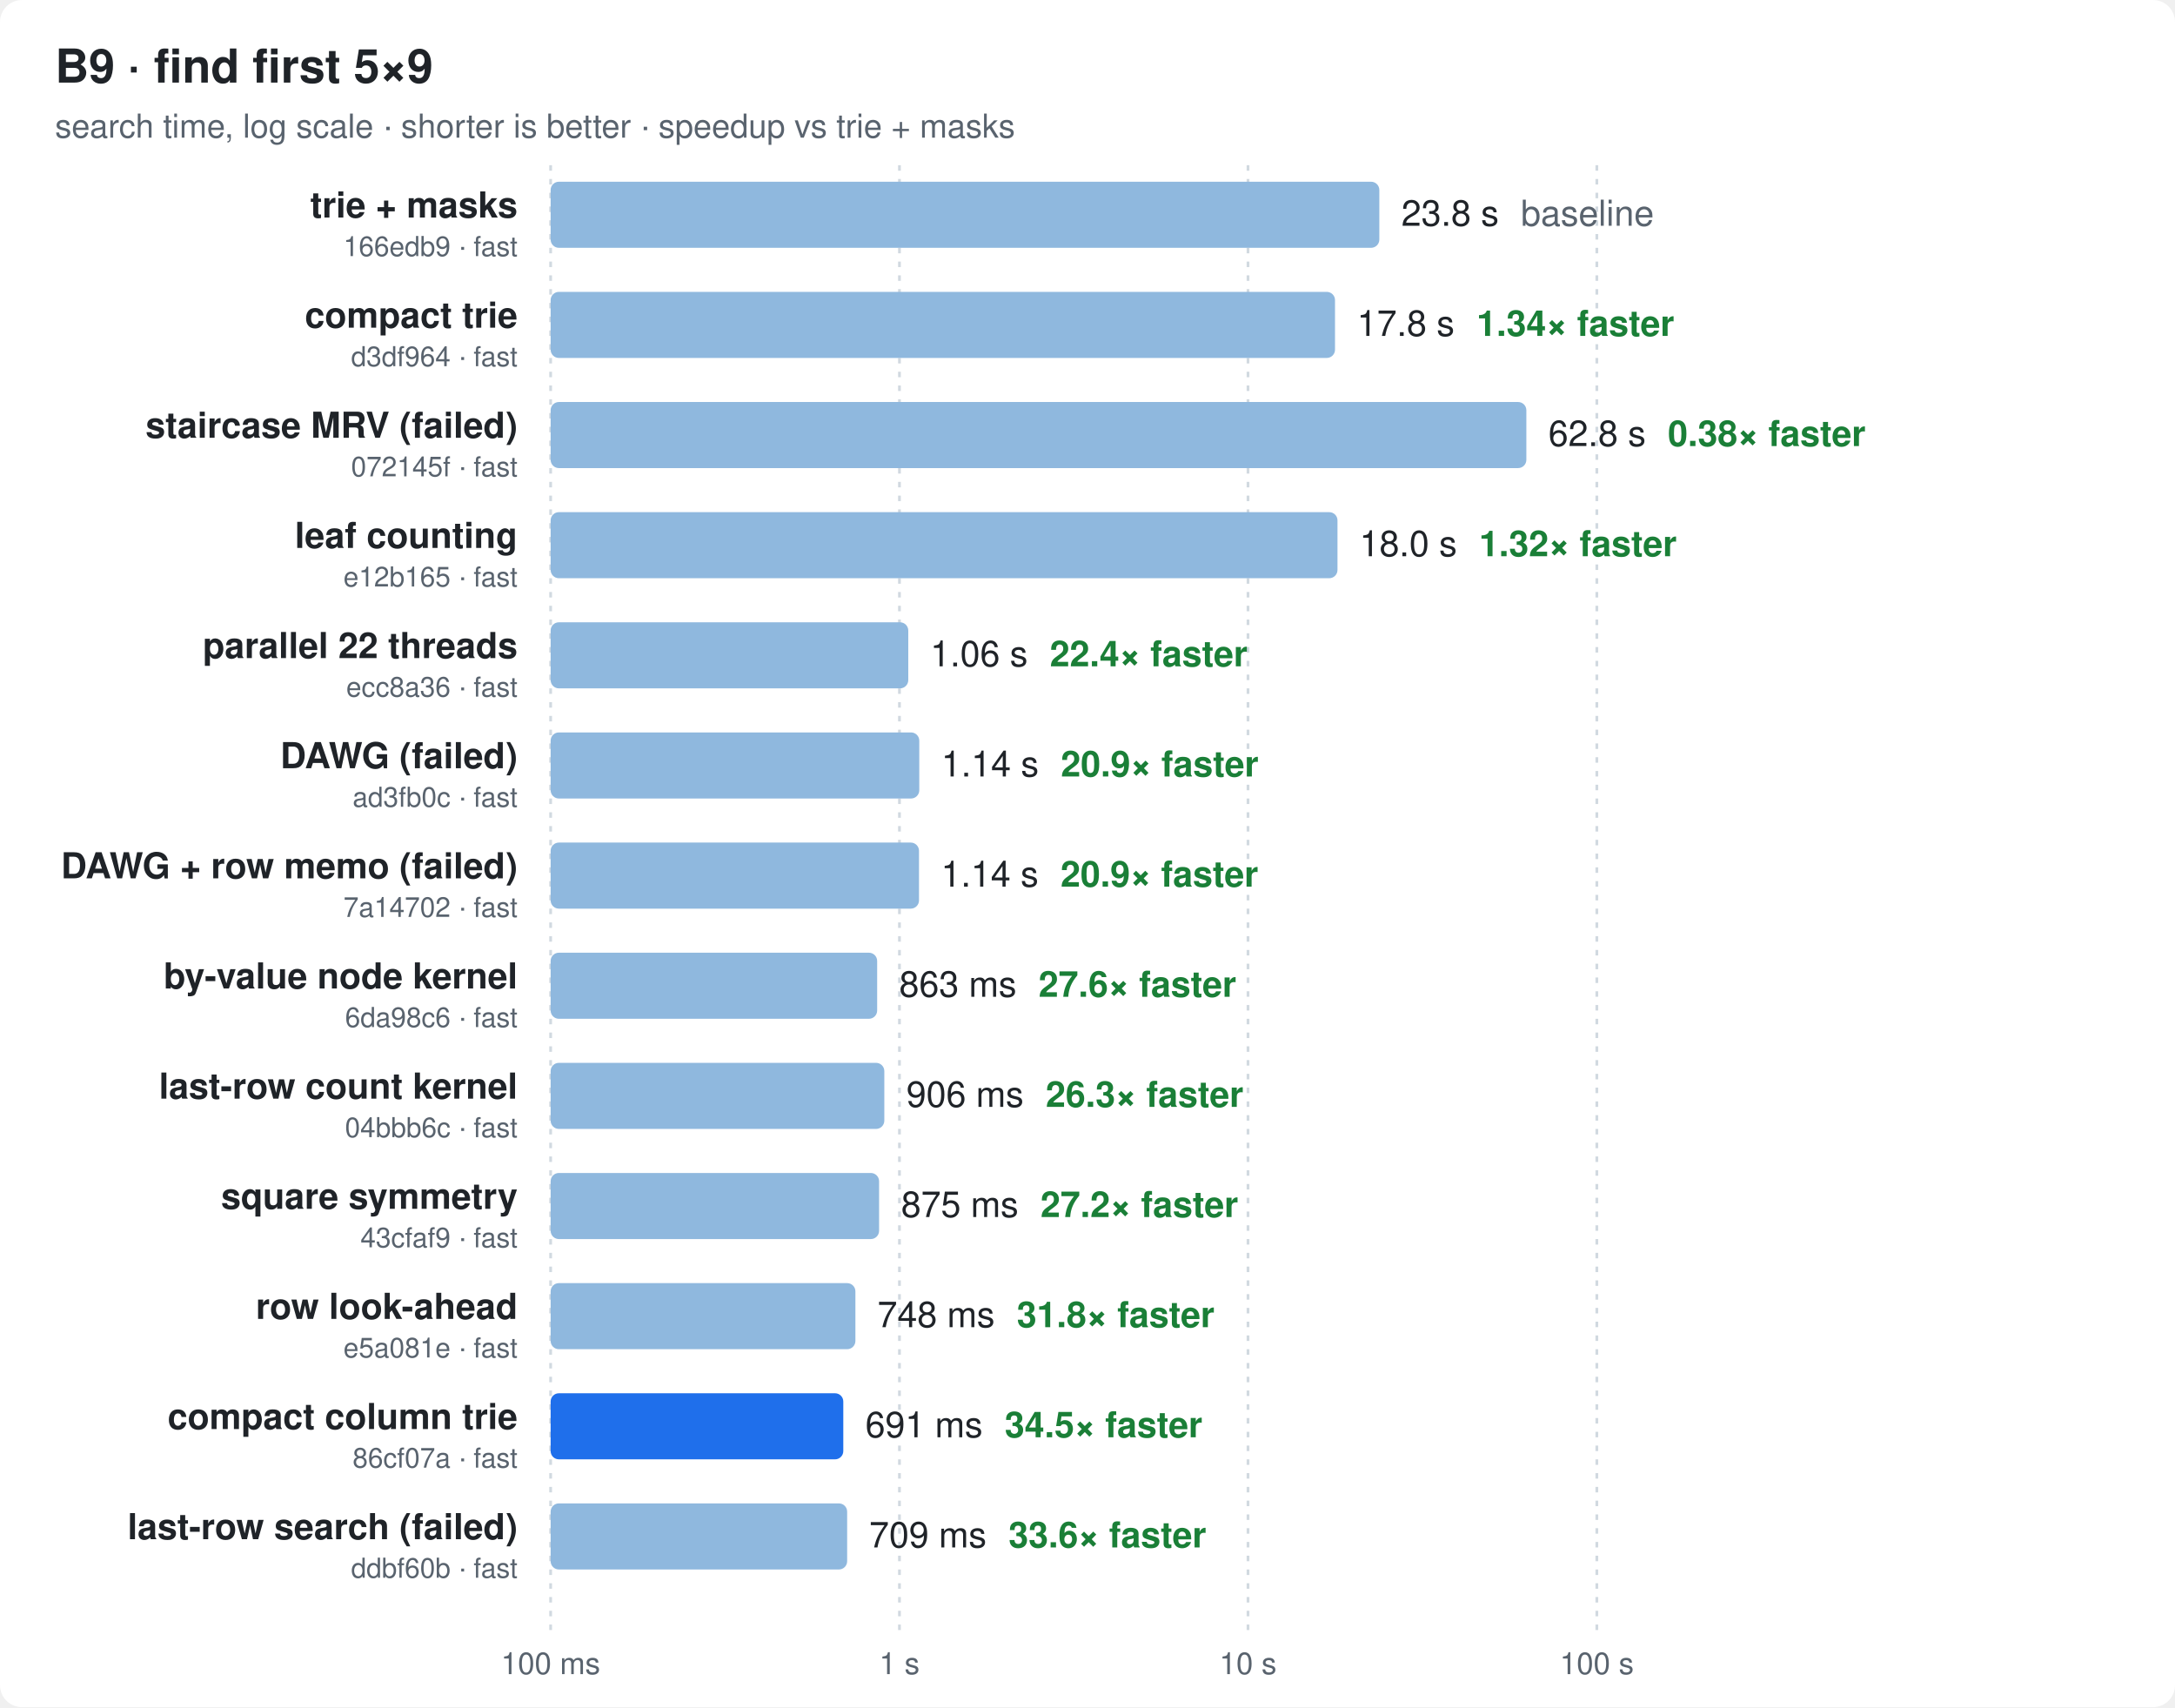
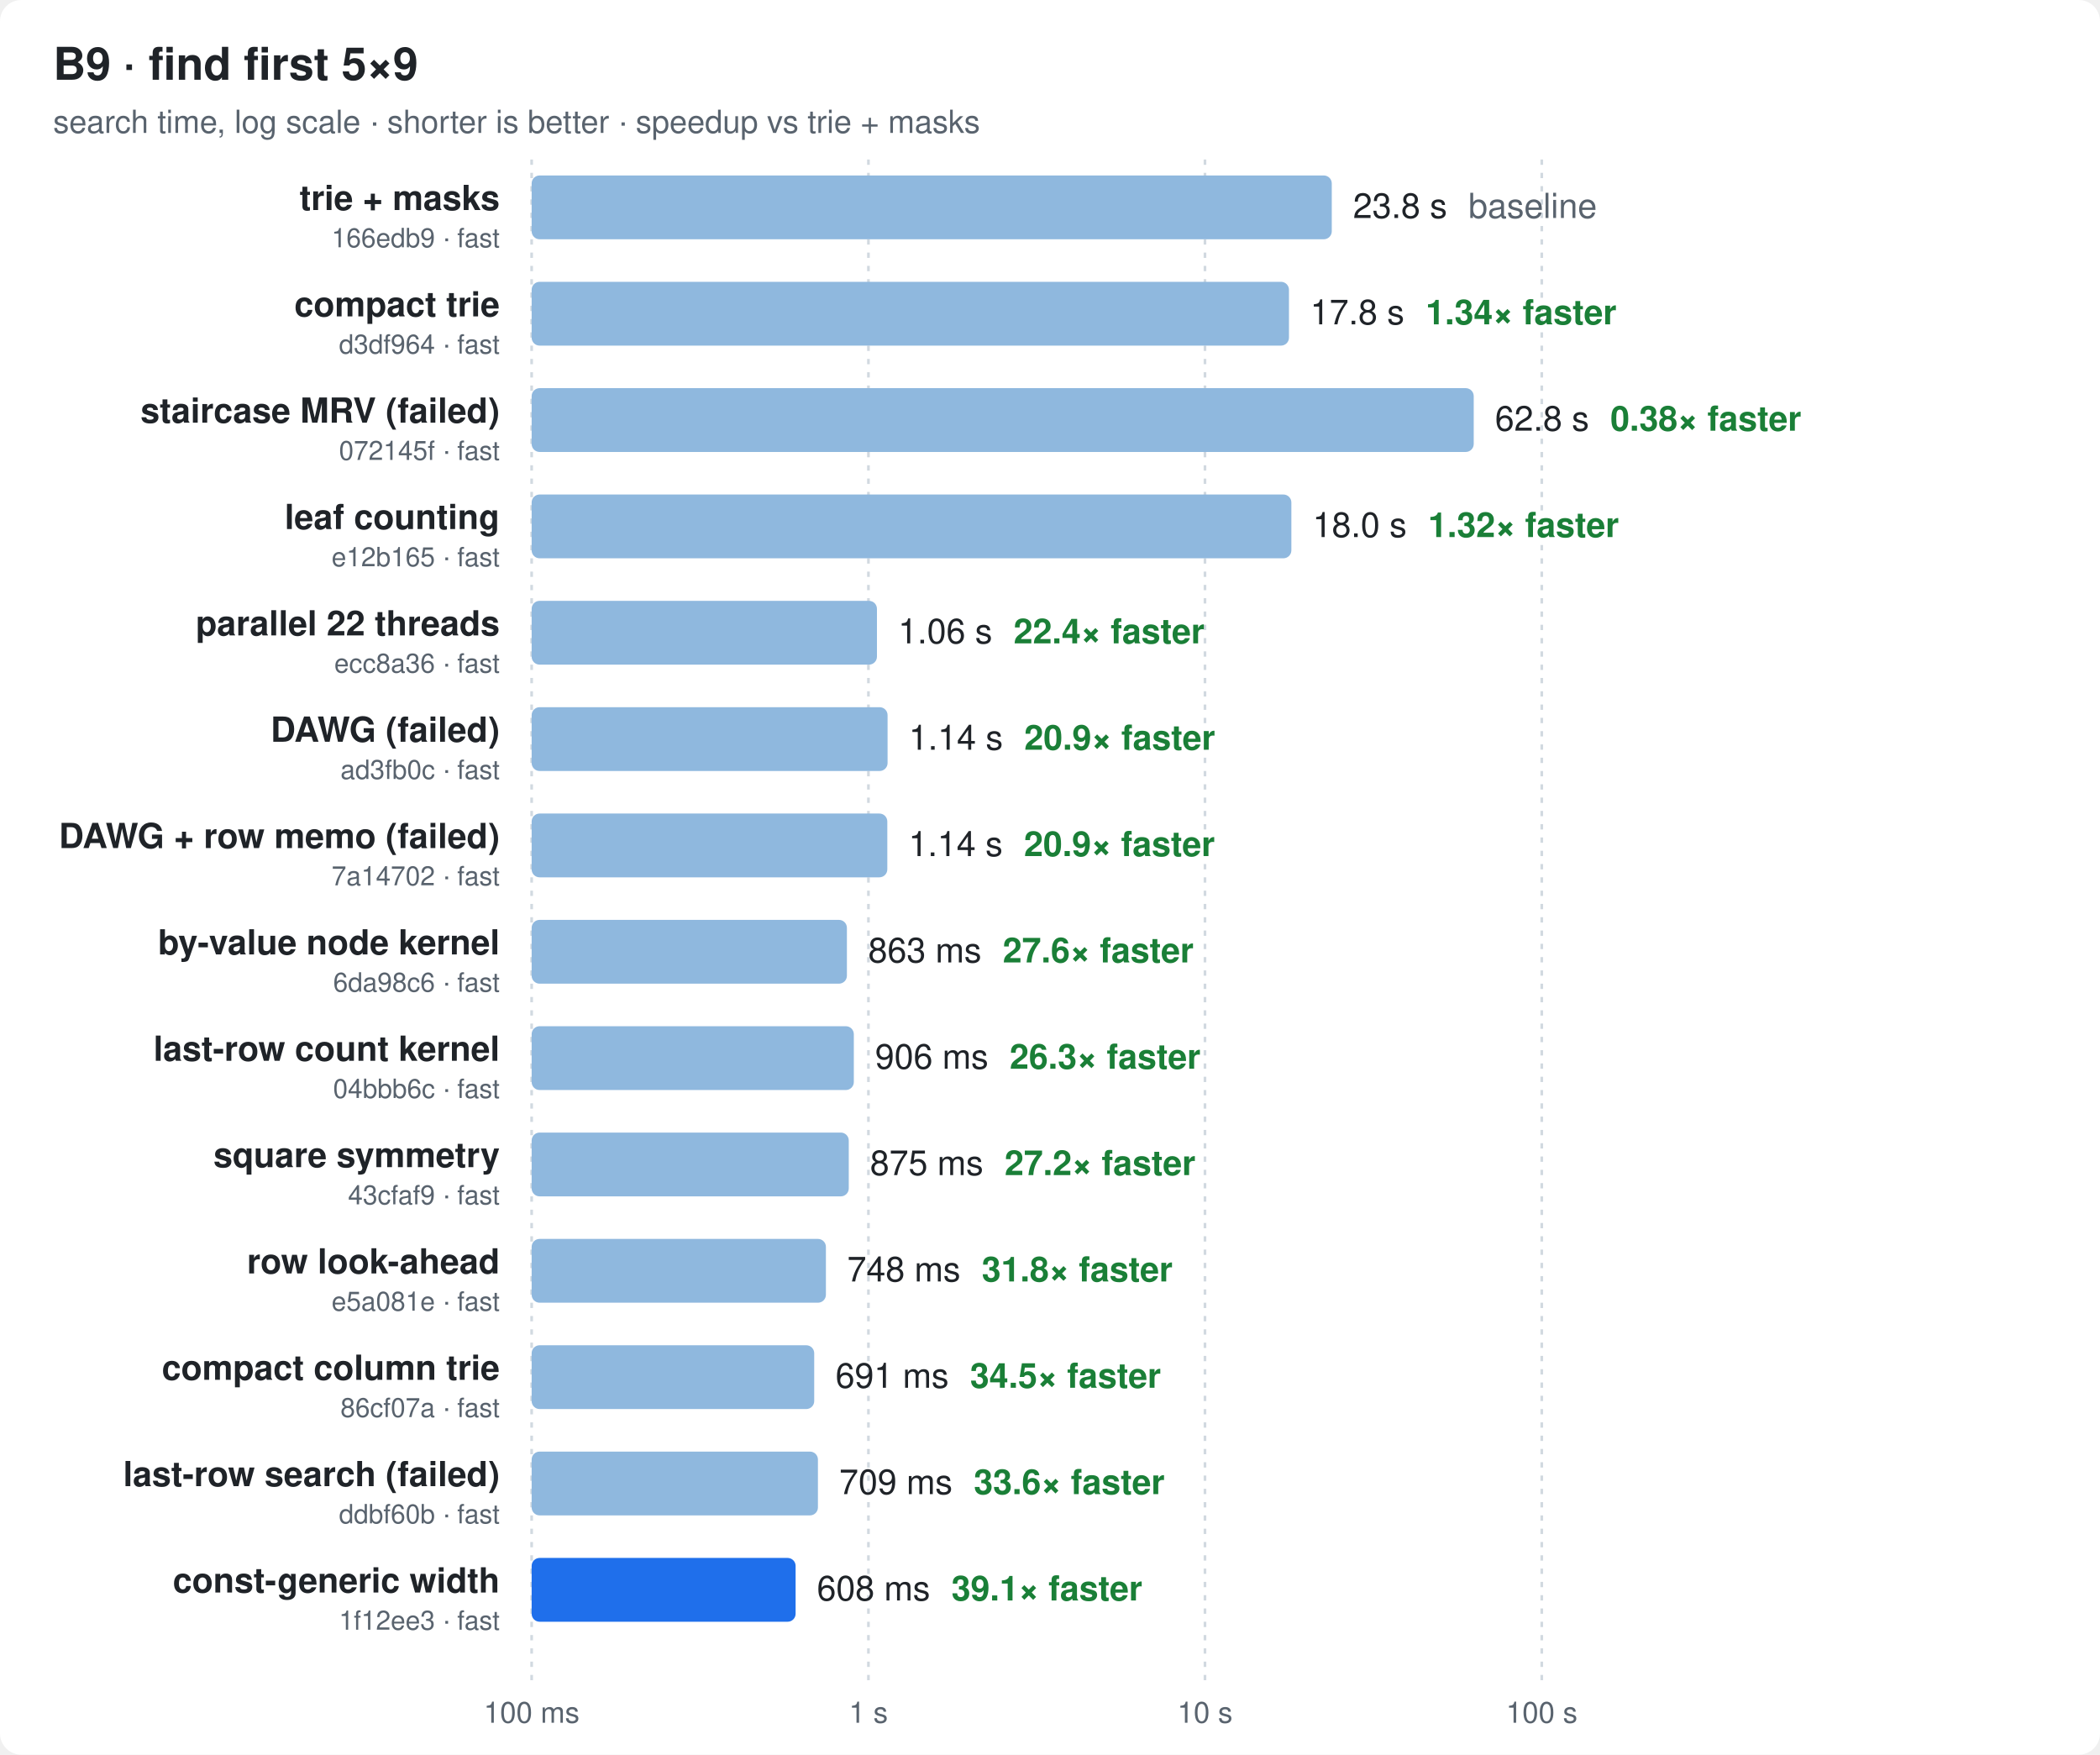
- <svg xmlns="http://www.w3.org/2000/svg" width="790" height="620" viewBox="0 0 790 620" font-family="ui-sans-serif,-apple-system,Segoe UI,Helvetica,Arial,sans-serif">
+ <svg xmlns="http://www.w3.org/2000/svg" width="790" height="660" viewBox="0 0 790 660" font-family="ui-sans-serif,-apple-system,Segoe UI,Helvetica,Arial,sans-serif">
  <style>
  .bg{fill:#ffffff} .t{fill:#1f2328} .m{fill:#59636e} .g{stroke:#d1d9e0}
  .bar{fill:#8fb8de} .best{fill:#1f6feb} .x{fill:#1a7f37;font-weight:600}
  @media (prefers-color-scheme: dark){
    .bg{fill:#0d1117} .t{fill:#e6edf3} .m{fill:#9198a1} .g{stroke:#30363d}
    .bar{fill:#2f5f8f} .best{fill:#4493f8} .x{fill:#3fb950}
  }
</style>
-   <rect class="bg" width="790" height="620" rx="8" />
+   <rect class="bg" width="790" height="660" rx="8" />
  <text class="t" x="20" y="30" font-size="17" font-weight="700">B9 · find first 5×9</text>
  <text class="m" x="20" y="50" font-size="12">search time, log scale · shorter is better · speedup vs trie + masks</text>
-   <line class="g" x1="200.0" x2="200.0" y1="60" y2="592" stroke-dasharray="2 3" />
-   <text class="m" x="200.0" y="608" font-size="11" text-anchor="middle">100 ms</text>
-   <line class="g" x1="326.7" x2="326.7" y1="60" y2="592" stroke-dasharray="2 3" />
-   <text class="m" x="326.7" y="608" font-size="11" text-anchor="middle">1 s</text>
-   <line class="g" x1="453.3" x2="453.3" y1="60" y2="592" stroke-dasharray="2 3" />
-   <text class="m" x="453.3" y="608" font-size="11" text-anchor="middle">10 s</text>
-   <line class="g" x1="580.0" x2="580.0" y1="60" y2="592" stroke-dasharray="2 3" />
-   <text class="m" x="580.0" y="608" font-size="11" text-anchor="middle">100 s</text>
+   <line class="g" x1="200.0" x2="200.0" y1="60" y2="632" stroke-dasharray="2 3" />
+   <text class="m" x="200.0" y="648" font-size="11" text-anchor="middle">100 ms</text>
+   <line class="g" x1="326.7" x2="326.7" y1="60" y2="632" stroke-dasharray="2 3" />
+   <text class="m" x="326.7" y="648" font-size="11" text-anchor="middle">1 s</text>
+   <line class="g" x1="453.3" x2="453.3" y1="60" y2="632" stroke-dasharray="2 3" />
+   <text class="m" x="453.3" y="648" font-size="11" text-anchor="middle">10 s</text>
+   <line class="g" x1="580.0" x2="580.0" y1="60" y2="632" stroke-dasharray="2 3" />
+   <text class="m" x="580.0" y="648" font-size="11" text-anchor="middle">100 s</text>
  <text class="t" x="188" y="79.0" font-size="13" font-weight="600" text-anchor="end">trie + masks</text>
  <text class="m" x="188" y="93.0" font-size="10" text-anchor="end">166edb9 · fast</text>
  <rect class="bar" x="200" y="66" width="301.0" height="24" rx="3" />
  <text class="t" x="509.0" y="82.0" font-size="13">23.8 s<tspan class="m" dx="8">baseline</tspan>
  </text>
  <text class="t" x="188" y="119.0" font-size="13" font-weight="600" text-anchor="end">compact trie</text>
  <text class="m" x="188" y="133.0" font-size="10" text-anchor="end">d3df964 · fast</text>
  <rect class="bar" x="200" y="106" width="284.9" height="24" rx="3" />
  <text class="t" x="492.9" y="122.0" font-size="13">17.8 s<tspan class="x" dx="8">1.34× faster</tspan>
  </text>
  <text class="t" x="188" y="159.0" font-size="13" font-weight="600" text-anchor="end">staircase MRV (failed)</text>
  <text class="m" x="188" y="173.0" font-size="10" text-anchor="end">072145f · fast</text>
  <rect class="bar" x="200" y="146" width="354.4" height="24" rx="3" />
  <text class="t" x="562.4" y="162.0" font-size="13">62.8 s<tspan class="x" dx="8">0.38× faster</tspan>
  </text>
  <text class="t" x="188" y="199.0" font-size="13" font-weight="600" text-anchor="end">leaf counting</text>
  <text class="m" x="188" y="213.0" font-size="10" text-anchor="end">e12b165 · fast</text>
  <rect class="bar" x="200" y="186" width="285.8" height="24" rx="3" />
  <text class="t" x="493.8" y="202.0" font-size="13">18.0 s<tspan class="x" dx="8">1.32× faster</tspan>
  </text>
  <text class="t" x="188" y="239.0" font-size="13" font-weight="600" text-anchor="end">parallel 22 threads</text>
  <text class="m" x="188" y="253.0" font-size="10" text-anchor="end">ecc8a36 · fast</text>
  <rect class="bar" x="200" y="226" width="129.9" height="24" rx="3" />
  <text class="t" x="337.9" y="242.0" font-size="13">1.06 s<tspan class="x" dx="8">22.4× faster</tspan>
  </text>
  <text class="t" x="188" y="279.0" font-size="13" font-weight="600" text-anchor="end">DAWG (failed)</text>
  <text class="m" x="188" y="293.0" font-size="10" text-anchor="end">ad3fb0c · fast</text>
  <rect class="bar" x="200" y="266" width="133.9" height="24" rx="3" />
  <text class="t" x="341.9" y="282.0" font-size="13">1.14 s<tspan class="x" dx="8">20.9× faster</tspan>
  </text>
  <text class="t" x="188" y="319.0" font-size="13" font-weight="600" text-anchor="end">DAWG + row memo (failed)</text>
  <text class="m" x="188" y="333.0" font-size="10" text-anchor="end">7a14702 · fast</text>
  <rect class="bar" x="200" y="306" width="133.8" height="24" rx="3" />
  <text class="t" x="341.8" y="322.0" font-size="13">1.14 s<tspan class="x" dx="8">20.9× faster</tspan>
  </text>
  <text class="t" x="188" y="359.0" font-size="13" font-weight="600" text-anchor="end">by-value node kernel</text>
  <text class="m" x="188" y="373.0" font-size="10" text-anchor="end">6da98c6 · fast</text>
  <rect class="bar" x="200" y="346" width="118.6" height="24" rx="3" />
  <text class="t" x="326.6" y="362.0" font-size="13">863 ms<tspan class="x" dx="8">27.6× faster</tspan>
  </text>
  <text class="t" x="188" y="399.0" font-size="13" font-weight="600" text-anchor="end">last-row count kernel</text>
  <text class="m" x="188" y="413.0" font-size="10" text-anchor="end">04bbb6c · fast</text>
  <rect class="bar" x="200" y="386" width="121.2" height="24" rx="3" />
  <text class="t" x="329.2" y="402.0" font-size="13">906 ms<tspan class="x" dx="8">26.3× faster</tspan>
  </text>
  <text class="t" x="188" y="439.0" font-size="13" font-weight="600" text-anchor="end">square symmetry</text>
  <text class="m" x="188" y="453.0" font-size="10" text-anchor="end">43cfaf9 · fast</text>
  <rect class="bar" x="200" y="426" width="119.3" height="24" rx="3" />
  <text class="t" x="327.3" y="442.0" font-size="13">875 ms<tspan class="x" dx="8">27.2× faster</tspan>
  </text>
  <text class="t" x="188" y="479.0" font-size="13" font-weight="600" text-anchor="end">row look-ahead</text>
  <text class="m" x="188" y="493.0" font-size="10" text-anchor="end">e5a081e · fast</text>
  <rect class="bar" x="200" y="466" width="110.7" height="24" rx="3" />
  <text class="t" x="318.7" y="482.0" font-size="13">748 ms<tspan class="x" dx="8">31.8× faster</tspan>
  </text>
  <text class="t" x="188" y="519.0" font-size="13" font-weight="600" text-anchor="end">compact column trie</text>
  <text class="m" x="188" y="533.0" font-size="10" text-anchor="end">86cf07a · fast</text>
-   <rect class="best" x="200" y="506" width="106.3" height="24" rx="3" />
+   <rect class="bar" x="200" y="506" width="106.3" height="24" rx="3" />
  <text class="t" x="314.3" y="522.0" font-size="13">691 ms<tspan class="x" dx="8">34.5× faster</tspan>
  </text>
  <text class="t" x="188" y="559.0" font-size="13" font-weight="600" text-anchor="end">last-row search (failed)</text>
  <text class="m" x="188" y="573.0" font-size="10" text-anchor="end">ddbf60b · fast</text>
  <rect class="bar" x="200" y="546" width="107.7" height="24" rx="3" />
  <text class="t" x="315.7" y="562.0" font-size="13">709 ms<tspan class="x" dx="8">33.6× faster</tspan>
  </text>
+   <text class="t" x="188" y="599.0" font-size="13" font-weight="600" text-anchor="end">const-generic width</text>
+   <text class="m" x="188" y="613.0" font-size="10" text-anchor="end">1f12ee3 · fast</text>
+   <rect class="best" x="200" y="586" width="99.3" height="24" rx="3" />
+   <text class="t" x="307.3" y="602.0" font-size="13">608 ms<tspan class="x" dx="8">39.1× faster</tspan>
+   </text>
</svg>
